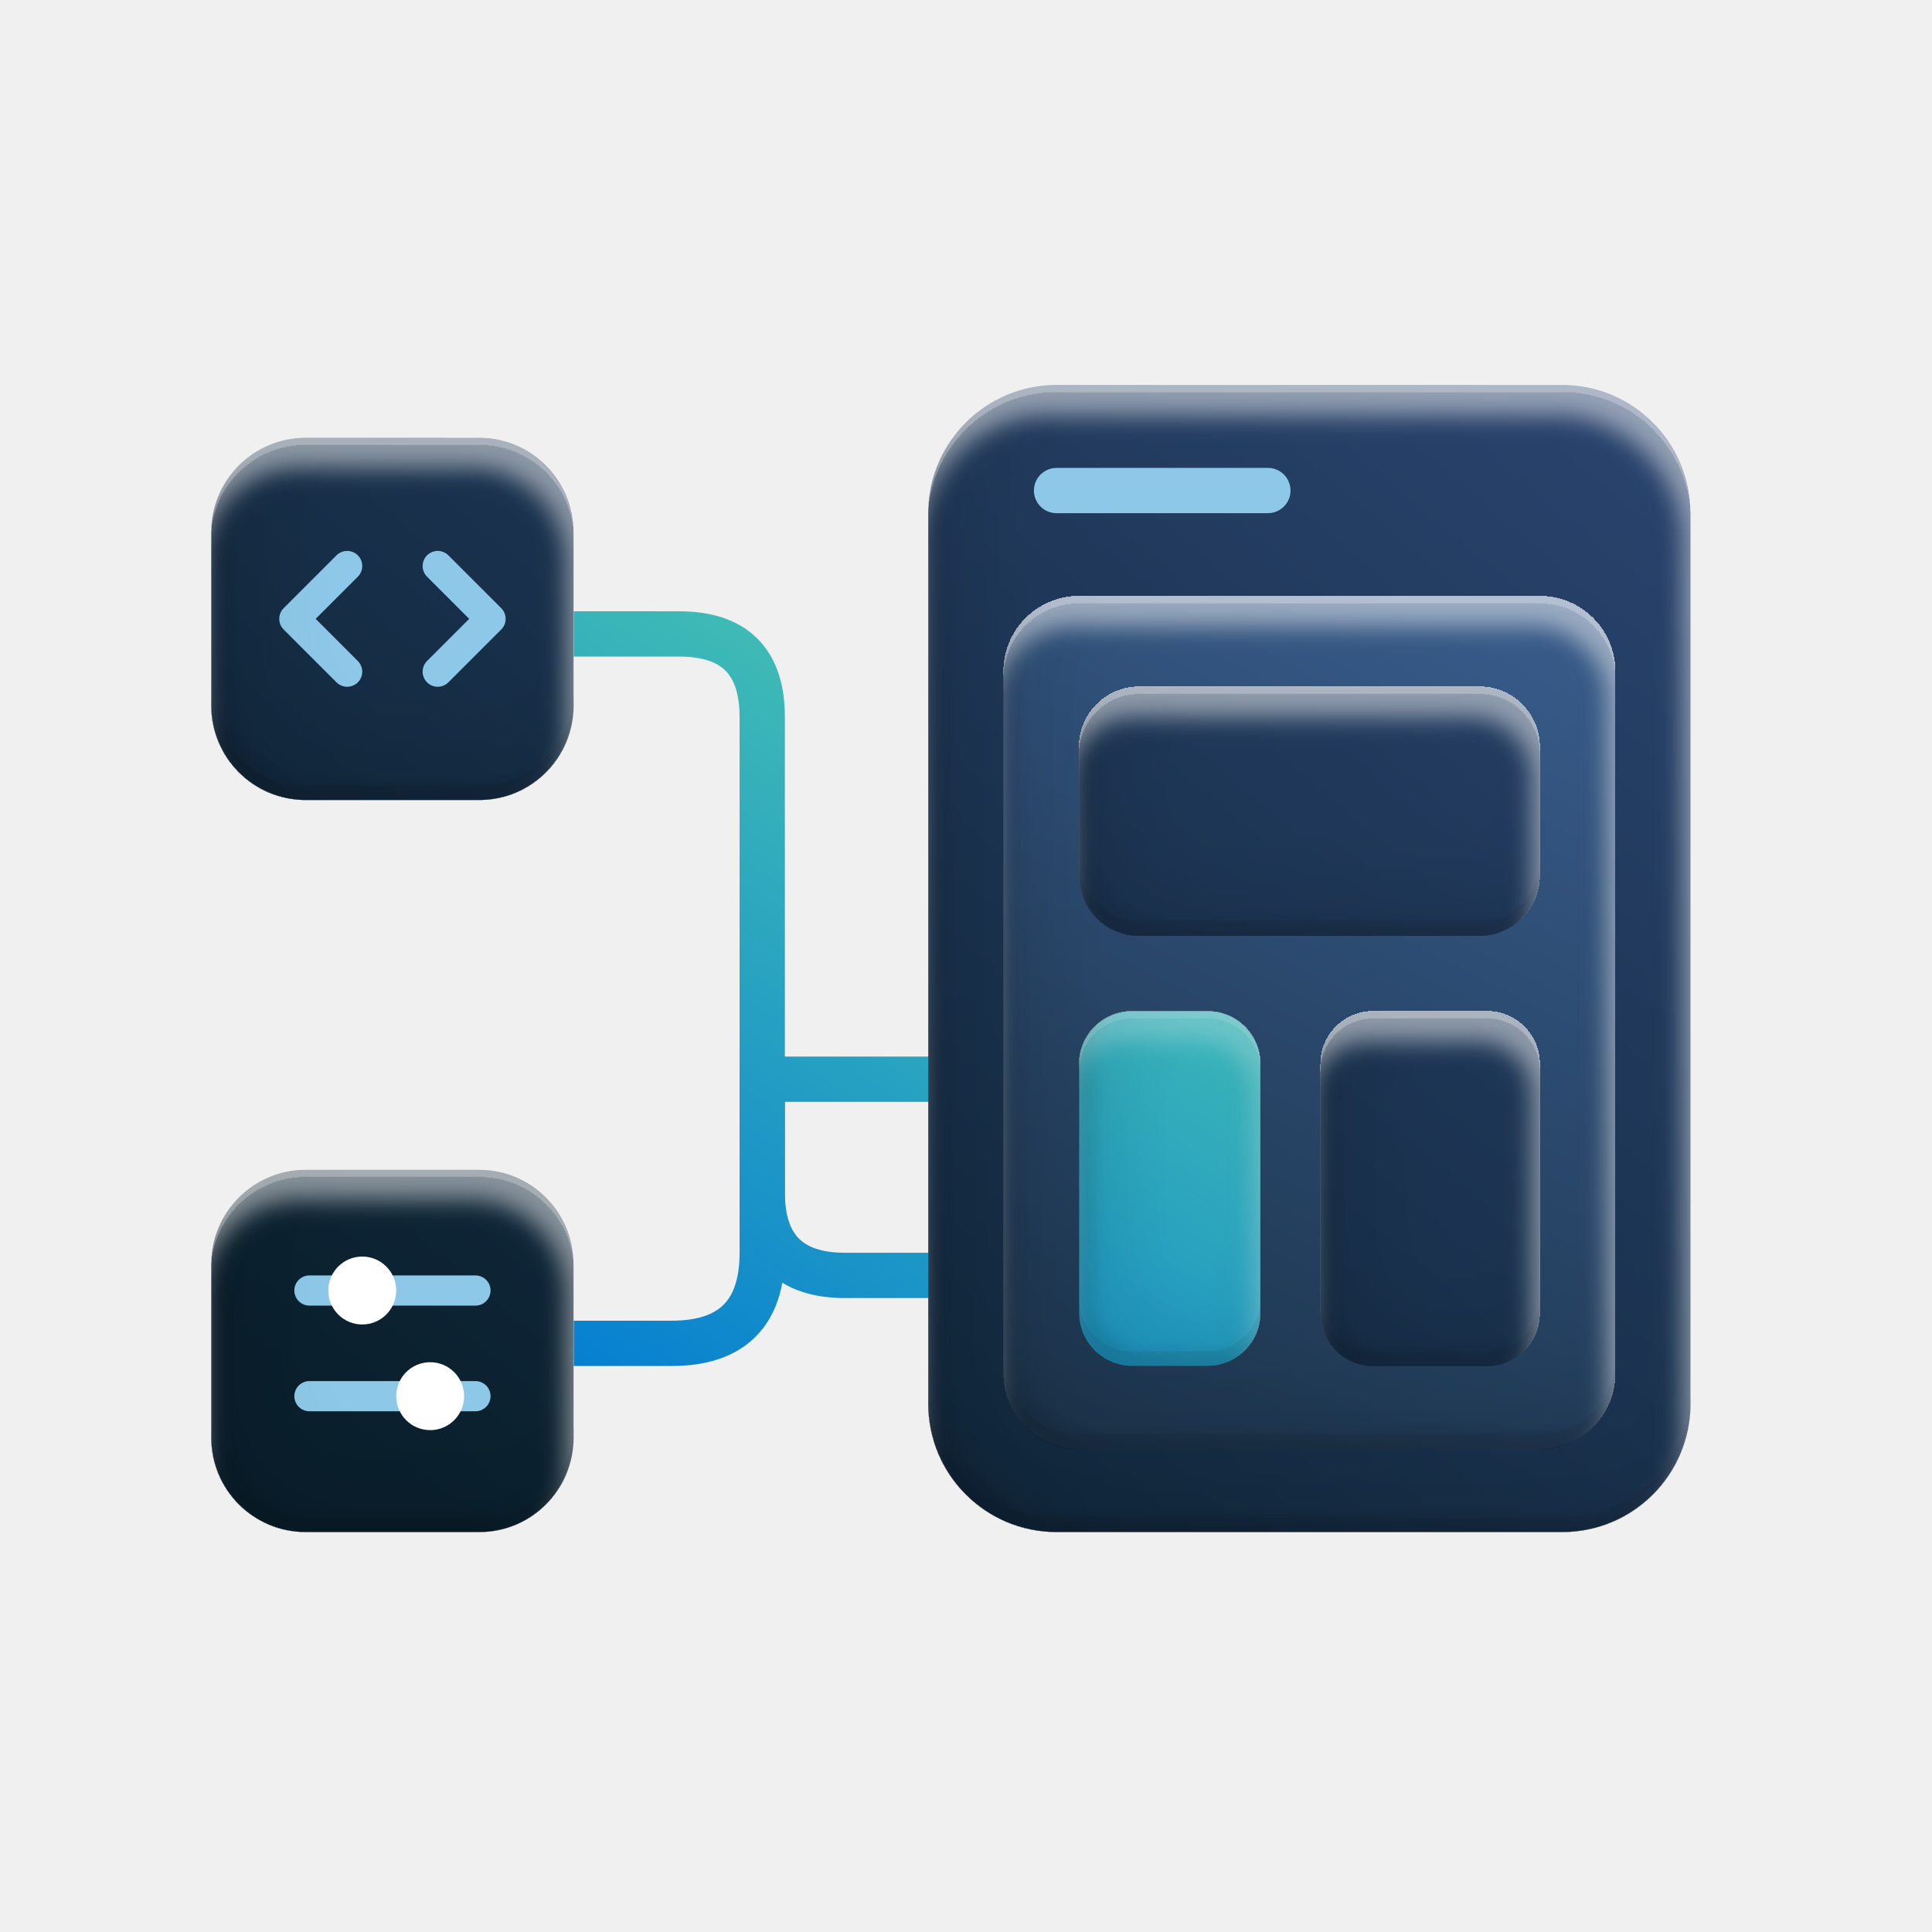
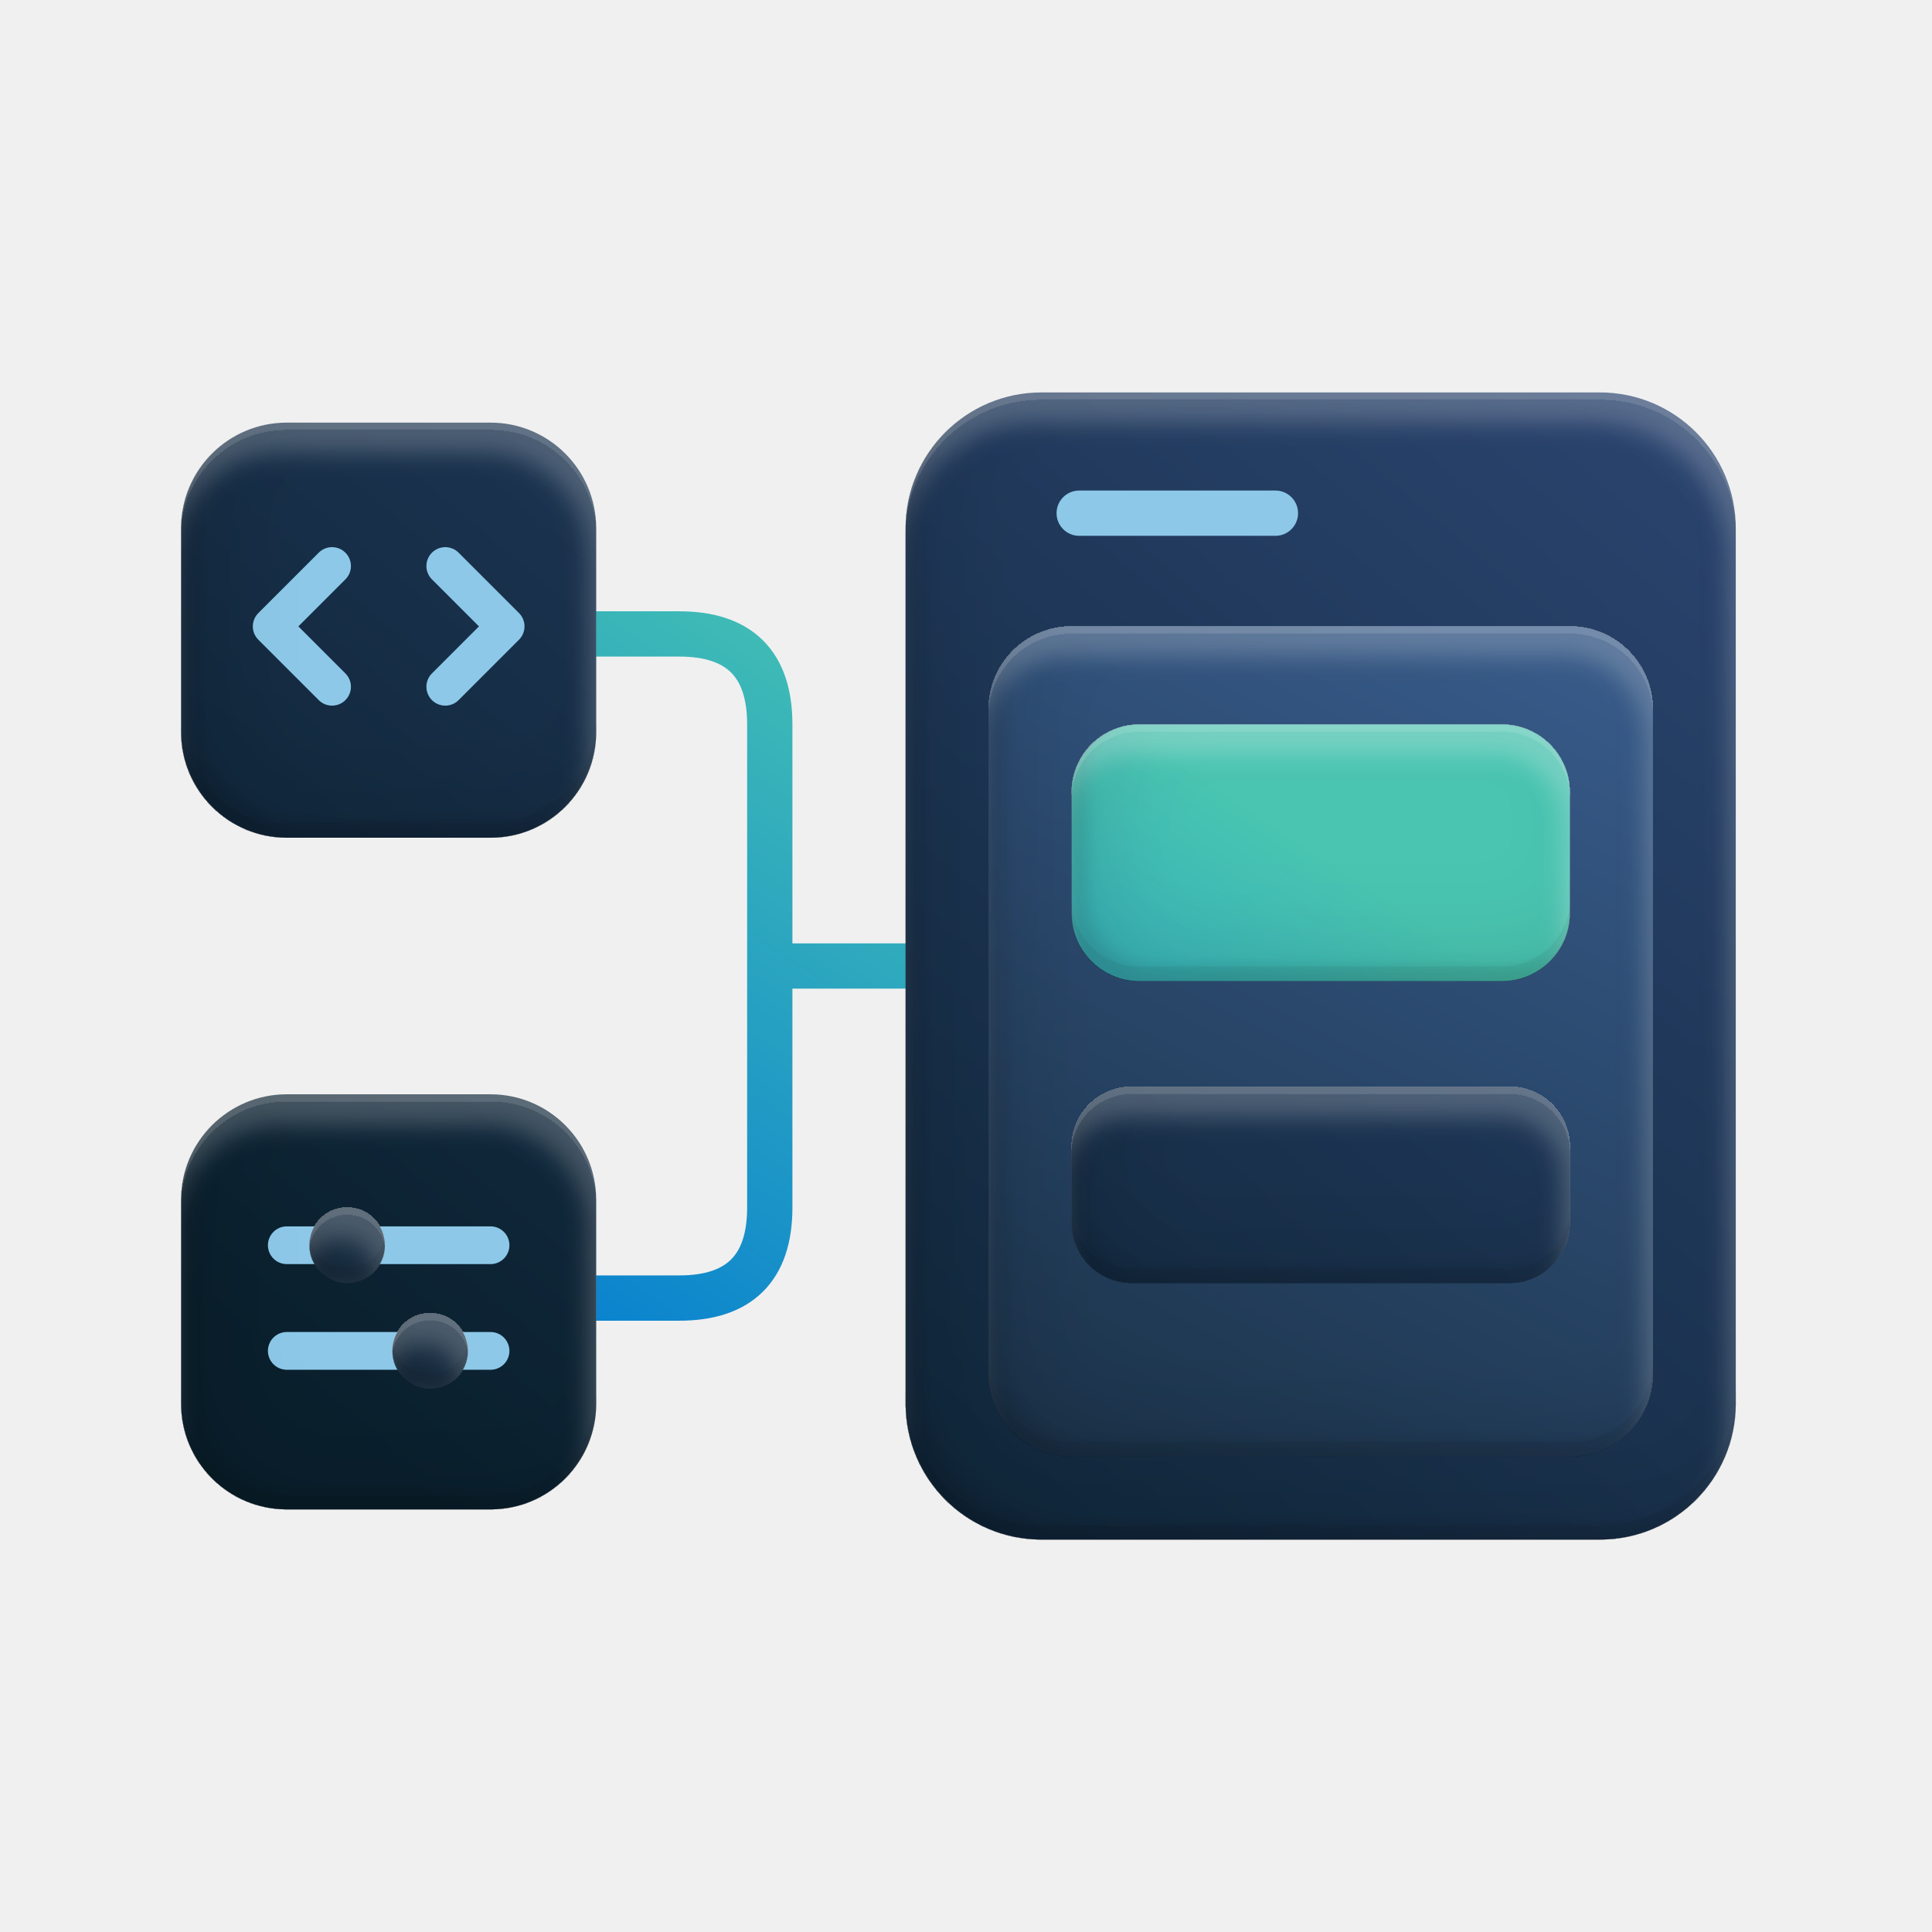
<svg xmlns="http://www.w3.org/2000/svg" width="512" height="512" viewBox="0 0 512 512" fill="none" role="img" aria-labelledby="assemble-title assemble-description">
  <defs>
-     <linearGradient id="assemble-neutral" x1="432" y1="96" x2="150" y2="430" gradientUnits="userSpaceOnUse">
+     <linearGradient id="assemble-neutral" data-art-material="shell" x1="432" y1="96" x2="150" y2="430" gradientUnits="userSpaceOnUse">
      <stop stop-color="#2A446F" />
      <stop offset="1" stop-color="#091F2C" />
    </linearGradient>
-     <linearGradient id="assemble-highlight" x1="366" y1="156" x2="250" y2="384" gradientUnits="userSpaceOnUse">
+     <linearGradient id="assemble-highlight" data-art-material="recess" x1="366" y1="156" x2="250" y2="384" gradientUnits="userSpaceOnUse">
      <stop stop-color="#365987" />
      <stop offset="1" stop-color="#1A3147" />
    </linearGradient>
-     <linearGradient id="assemble-azure" x1="422" y1="32" x2="160" y2="432" gradientUnits="userSpaceOnUse">
+     <linearGradient id="assemble-azure" data-art-material="accent" x1="422" y1="32" x2="160" y2="432" gradientUnits="userSpaceOnUse">
      <stop offset="0.421" stop-color="#49C5B1" />
      <stop offset="0.934" stop-color="#0078D4" />
    </linearGradient>
    <filter id="assemble-bevel" x="-15%" y="-15%" width="130%" height="130%" color-interpolation-filters="sRGB">
      <feFlood flood-opacity="0" result="BackgroundImageFix" />
      <feBlend mode="normal" in="SourceGraphic" in2="BackgroundImageFix" result="shape" />
      <feColorMatrix in="SourceAlpha" type="matrix" values="0 0 0 0 0 0 0 0 0 0 0 0 0 0 0 0 0 0 127 0" result="hardAlpha" />
      <feOffset dx="4" dy="-4" />
      <feGaussianBlur stdDeviation="2" />
      <feComposite in2="hardAlpha" operator="arithmetic" k2="-1" k3="1" />
      <feColorMatrix type="matrix" values="0 0 0 0 0 0 0 0 0 0 0 0 0 0 0 0 0 0 0.1 0" />
      <feBlend mode="multiply" in2="shape" result="edge" />
      <feColorMatrix in="SourceAlpha" type="matrix" values="0 0 0 0 0 0 0 0 0 0 0 0 0 0 0 0 0 0 127 0" result="hardAlpha" />
      <feOffset dx="8" dy="-8" />
      <feGaussianBlur stdDeviation="12" />
      <feComposite in2="hardAlpha" operator="arithmetic" k2="-1" k3="1" />
      <feColorMatrix type="matrix" values="0 0 0 0 0 0 0 0 0 0 0 0 0 0 0 0 0 0 0.1 0" />
      <feBlend mode="multiply" in2="edge" result="depth" />
      <feColorMatrix in="SourceAlpha" type="matrix" values="0 0 0 0 0 0 0 0 0 0 0 0 0 0 0 0 0 0 127 0" result="hardAlpha" />
      <feOffset dx="-2" dy="8" />
      <feGaussianBlur stdDeviation="3" />
      <feComposite in2="hardAlpha" operator="arithmetic" k2="-1" k3="1" />
      <feColorMatrix type="matrix" values="0 0 0 0 1 0 0 0 0 1 0 0 0 0 1 0 0 0 0.25 0" />
      <feBlend mode="normal" in2="depth" result="highlight" />
      <feColorMatrix in="SourceAlpha" type="matrix" values="0 0 0 0 0 0 0 0 0 0 0 0 0 0 0 0 0 0 127 0" result="hardAlpha" />
      <feOffset dy="-4" />
      <feComposite in2="hardAlpha" operator="arithmetic" k2="-1" k3="1" />
      <feColorMatrix type="matrix" values="0 0 0 0 0 0 0 0 0 0 0 0 0 0 0 0 0 0 0.05 0" />
      <feBlend mode="normal" in2="highlight" result="lower-edge" />
      <feColorMatrix in="SourceAlpha" type="matrix" values="0 0 0 0 0 0 0 0 0 0 0 0 0 0 0 0 0 0 127 0" result="hardAlpha" />
      <feOffset dy="2" />
      <feComposite in2="hardAlpha" operator="arithmetic" k2="-1" k3="1" />
      <feColorMatrix type="matrix" values="0 0 0 0 1 0 0 0 0 1 0 0 0 0 1 0 0 0 0.12 0" />
      <feBlend mode="normal" in2="lower-edge" />
    </filter>
    <filter id="assemble-shell-bevel" x="-15%" y="-15%" width="130%" height="130%" color-interpolation-filters="sRGB">
      <feFlood flood-opacity="0" result="BackgroundImageFix" />
      <feBlend mode="normal" in="SourceGraphic" in2="BackgroundImageFix" result="shape" />
      <feColorMatrix in="SourceAlpha" type="matrix" values="0 0 0 0 0 0 0 0 0 0 0 0 0 0 0 0 0 0 127 0" result="hardAlpha" />
      <feOffset dx="4" dy="-4" />
      <feGaussianBlur stdDeviation="2" />
      <feComposite in2="hardAlpha" operator="arithmetic" k2="-1" k3="1" />
      <feColorMatrix type="matrix" values="0 0 0 0 0 0 0 0 0 0 0 0 0 0 0 0 0 0 0.1 0" />
      <feBlend mode="multiply" in2="shape" result="edge" />
      <feColorMatrix in="SourceAlpha" type="matrix" values="0 0 0 0 0 0 0 0 0 0 0 0 0 0 0 0 0 0 127 0" result="hardAlpha" />
      <feOffset dx="8" dy="-8" />
      <feGaussianBlur stdDeviation="12" />
      <feComposite in2="hardAlpha" operator="arithmetic" k2="-1" k3="1" />
      <feColorMatrix type="matrix" values="0 0 0 0 0 0 0 0 0 0 0 0 0 0 0 0 0 0 0.1 0" />
      <feBlend mode="multiply" in2="edge" result="depth" />
      <feColorMatrix in="SourceAlpha" type="matrix" values="0 0 0 0 0 0 0 0 0 0 0 0 0 0 0 0 0 0 127 0" result="hardAlpha" />
      <feOffset dx="-2" dy="8" />
      <feGaussianBlur stdDeviation="3" />
      <feComposite in2="hardAlpha" operator="arithmetic" k2="-1" k3="1" />
-       <feColorMatrix type="matrix" values="0 0 0 0 1 0 0 0 0 1 0 0 0 0 1 0 0 0 0.5 0" />
+       <feColorMatrix type="matrix" values="0 0 0 0 1 0 0 0 0 1 0 0 0 0 1 0 0 0 0.22 0" />
      <feBlend mode="normal" in2="depth" result="highlight" />
      <feColorMatrix in="SourceAlpha" type="matrix" values="0 0 0 0 0 0 0 0 0 0 0 0 0 0 0 0 0 0 127 0" result="hardAlpha" />
      <feOffset dy="-4" />
      <feComposite in2="hardAlpha" operator="arithmetic" k2="-1" k3="1" />
      <feColorMatrix type="matrix" values="0 0 0 0 0 0 0 0 0 0 0 0 0 0 0 0 0 0 0.05 0" />
      <feBlend mode="normal" in2="highlight" result="lower-edge" />
      <feColorMatrix in="SourceAlpha" type="matrix" values="0 0 0 0 0 0 0 0 0 0 0 0 0 0 0 0 0 0 127 0" result="hardAlpha" />
      <feOffset dy="2" />
      <feComposite in2="hardAlpha" operator="arithmetic" k2="-1" k3="1" />
-       <feColorMatrix type="matrix" values="0 0 0 0 1 0 0 0 0 1 0 0 0 0 1 0 0 0 0.25 0" />
+       <feColorMatrix type="matrix" values="0 0 0 0 1 0 0 0 0 1 0 0 0 0 1 0 0 0 0.12 0" />
      <feBlend mode="normal" in2="lower-edge" />
    </filter>
  </defs>
  <g id="connection" stroke="url(#assemble-azure)" stroke-width="12" stroke-linecap="round" stroke-linejoin="round">
-     <path d="M144 168H180Q202 168 202 190V316Q202 338 224 338H288" />
-     <path d="M144 356H178Q202 356 202 332V286H288" />
+     <path d="M158 168H180Q204 168 204 192V320Q204 344 180 344H158M204 256H264" />
  </g>
  <g id="subject">
-     <rect x="246" y="102" width="202" height="304" rx="34" fill="url(#assemble-neutral)" filter="url(#assemble-shell-bevel)" />
-     <rect x="266" y="158" width="162" height="226" rx="20" fill="url(#assemble-highlight)" filter="url(#assemble-shell-bevel)" />
-     <rect x="274" y="124" width="68" height="12" rx="6" fill="#8DC8E8" />
-     <rect x="286" y="182" width="122" height="66" rx="16" fill="url(#assemble-neutral)" filter="url(#assemble-shell-bevel)" />
-     <rect x="286" y="268" width="48" height="94" rx="14" fill="url(#assemble-azure)" filter="url(#assemble-bevel)" />
-     <rect x="350" y="268" width="58" height="94" rx="14" fill="url(#assemble-neutral)" filter="url(#assemble-shell-bevel)" />
+     <rect x="240" y="104" width="220" height="304" rx="36" fill="url(#assemble-neutral)" filter="url(#assemble-shell-bevel)" />
+     <rect x="262" y="166" width="176" height="220" rx="22" fill="url(#assemble-highlight)" filter="url(#assemble-shell-bevel)" />
+     <rect x="280" y="130" width="64" height="12" rx="6" fill="#8DC8E8" data-art-material="detail" />
+     <rect x="284" y="192" width="132" height="68" rx="18" fill="url(#assemble-azure)" filter="url(#assemble-bevel)" />
+     <rect x="284" y="288" width="132" height="52" rx="16" fill="url(#assemble-neutral)" filter="url(#assemble-shell-bevel)" />
  </g>
  <g id="source-project" filter="url(#assemble-shell-bevel)">
-     <rect x="56" y="116" width="96" height="96" rx="25" fill="url(#assemble-neutral)" />
-     <path d="M92 150L78 164L92 178M116 150L130 164L116 178" stroke="#8DC8E8" stroke-width="8" stroke-linecap="round" stroke-linejoin="round" />
+     <rect x="48" y="112" width="110" height="110" rx="28" fill="url(#assemble-neutral)" />
+     <path d="M88 150L72 166L88 182M118 150L134 166L118 182" stroke="#8DC8E8" data-art-material="ink" stroke-width="10" stroke-linecap="round" stroke-linejoin="round" />
  </g>
  <g id="resource" filter="url(#assemble-shell-bevel)">
-     <rect x="56" y="310" width="96" height="96" rx="25" fill="url(#assemble-neutral)" />
-     <path d="M82 342H126M82 370H126" stroke="#8DC8E8" stroke-width="8" stroke-linecap="round" />
-     <circle cx="96" cy="342" r="9" fill="white" />
-     <circle cx="114" cy="370" r="9" fill="white" />
+     <rect x="48" y="290" width="110" height="110" rx="28" fill="url(#assemble-neutral)" />
+     <path d="M76 330H130M76 358H130" stroke="#8DC8E8" data-art-material="ink" stroke-width="10" stroke-linecap="round" />
+     <circle cx="92" cy="330" r="10" fill="url(#assemble-highlight)" filter="url(#assemble-shell-bevel)" />
+     <circle cx="114" cy="358" r="10" fill="url(#assemble-highlight)" filter="url(#assemble-shell-bevel)" />
  </g>
</svg>
